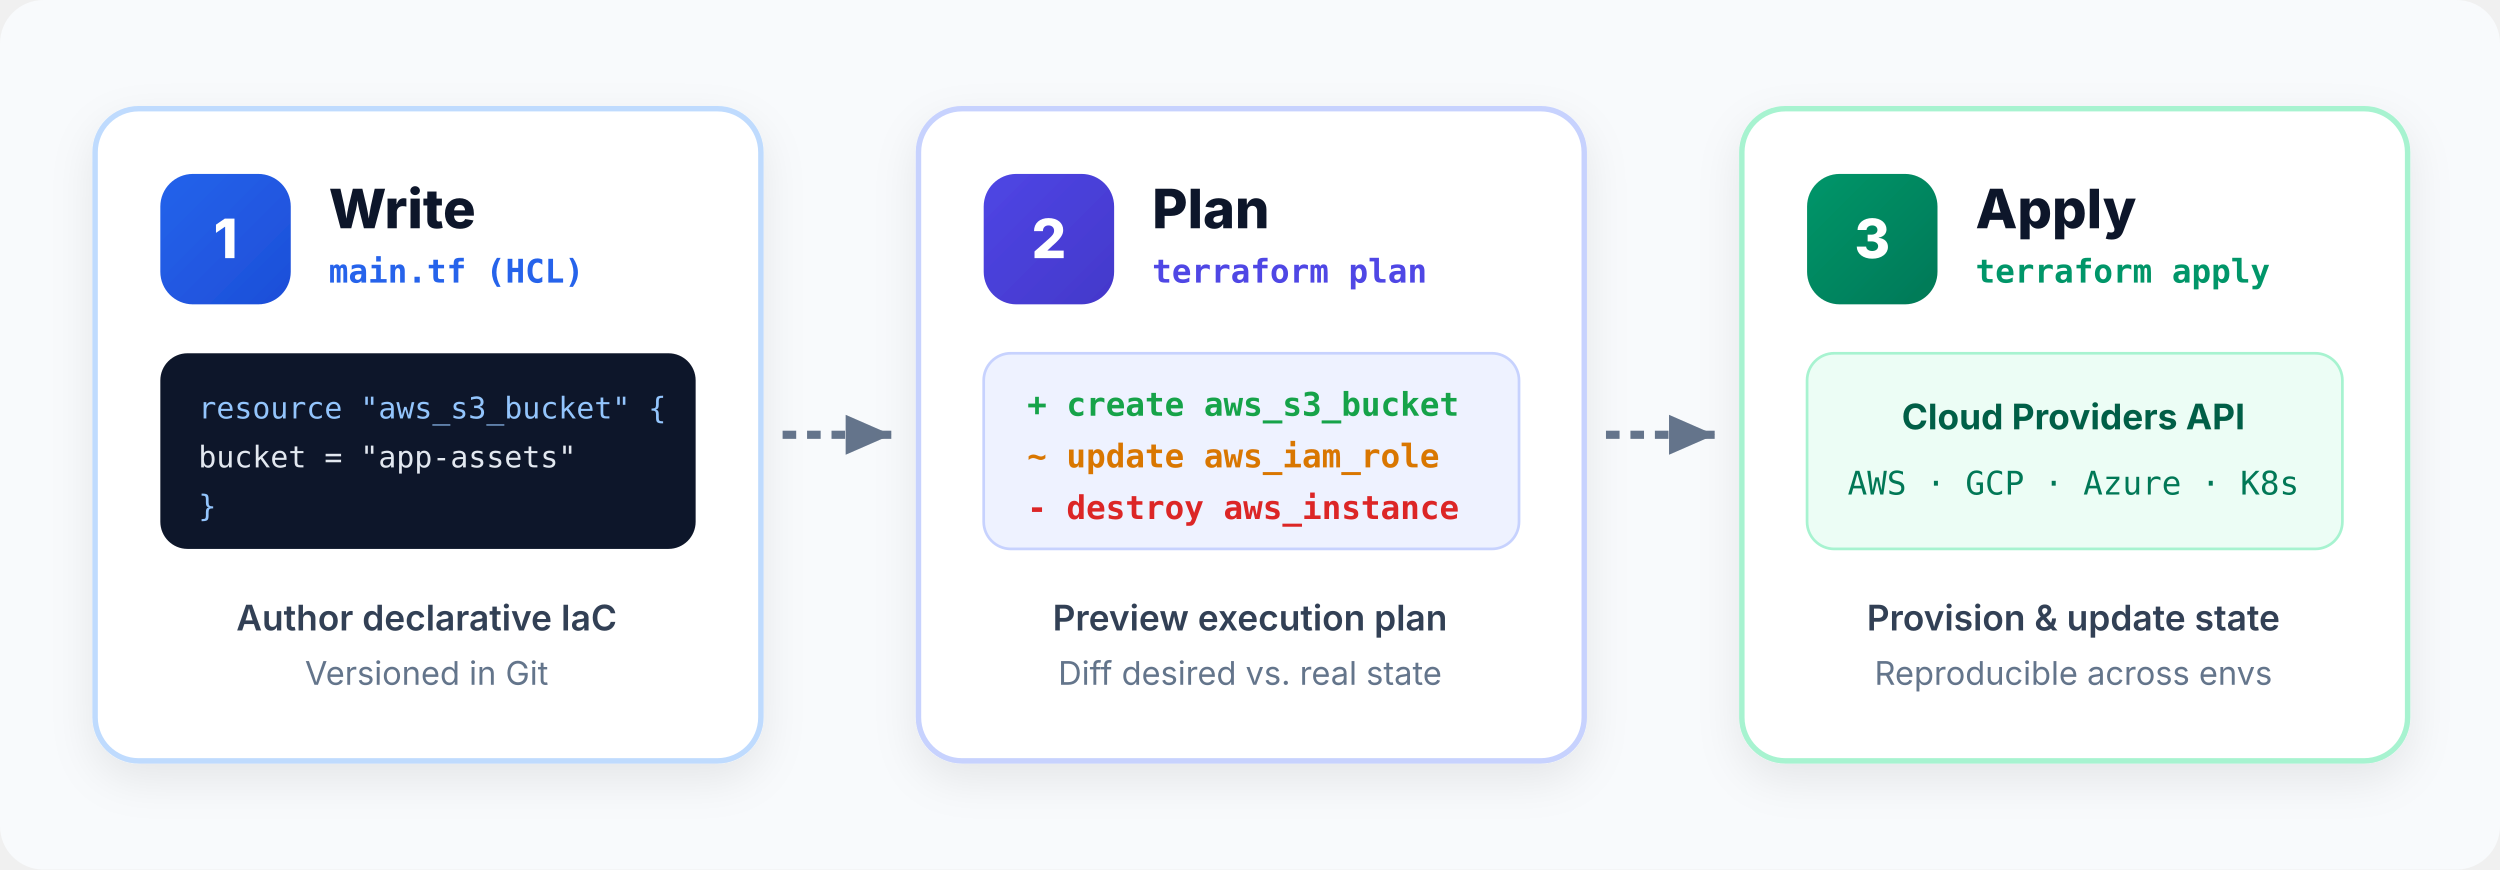
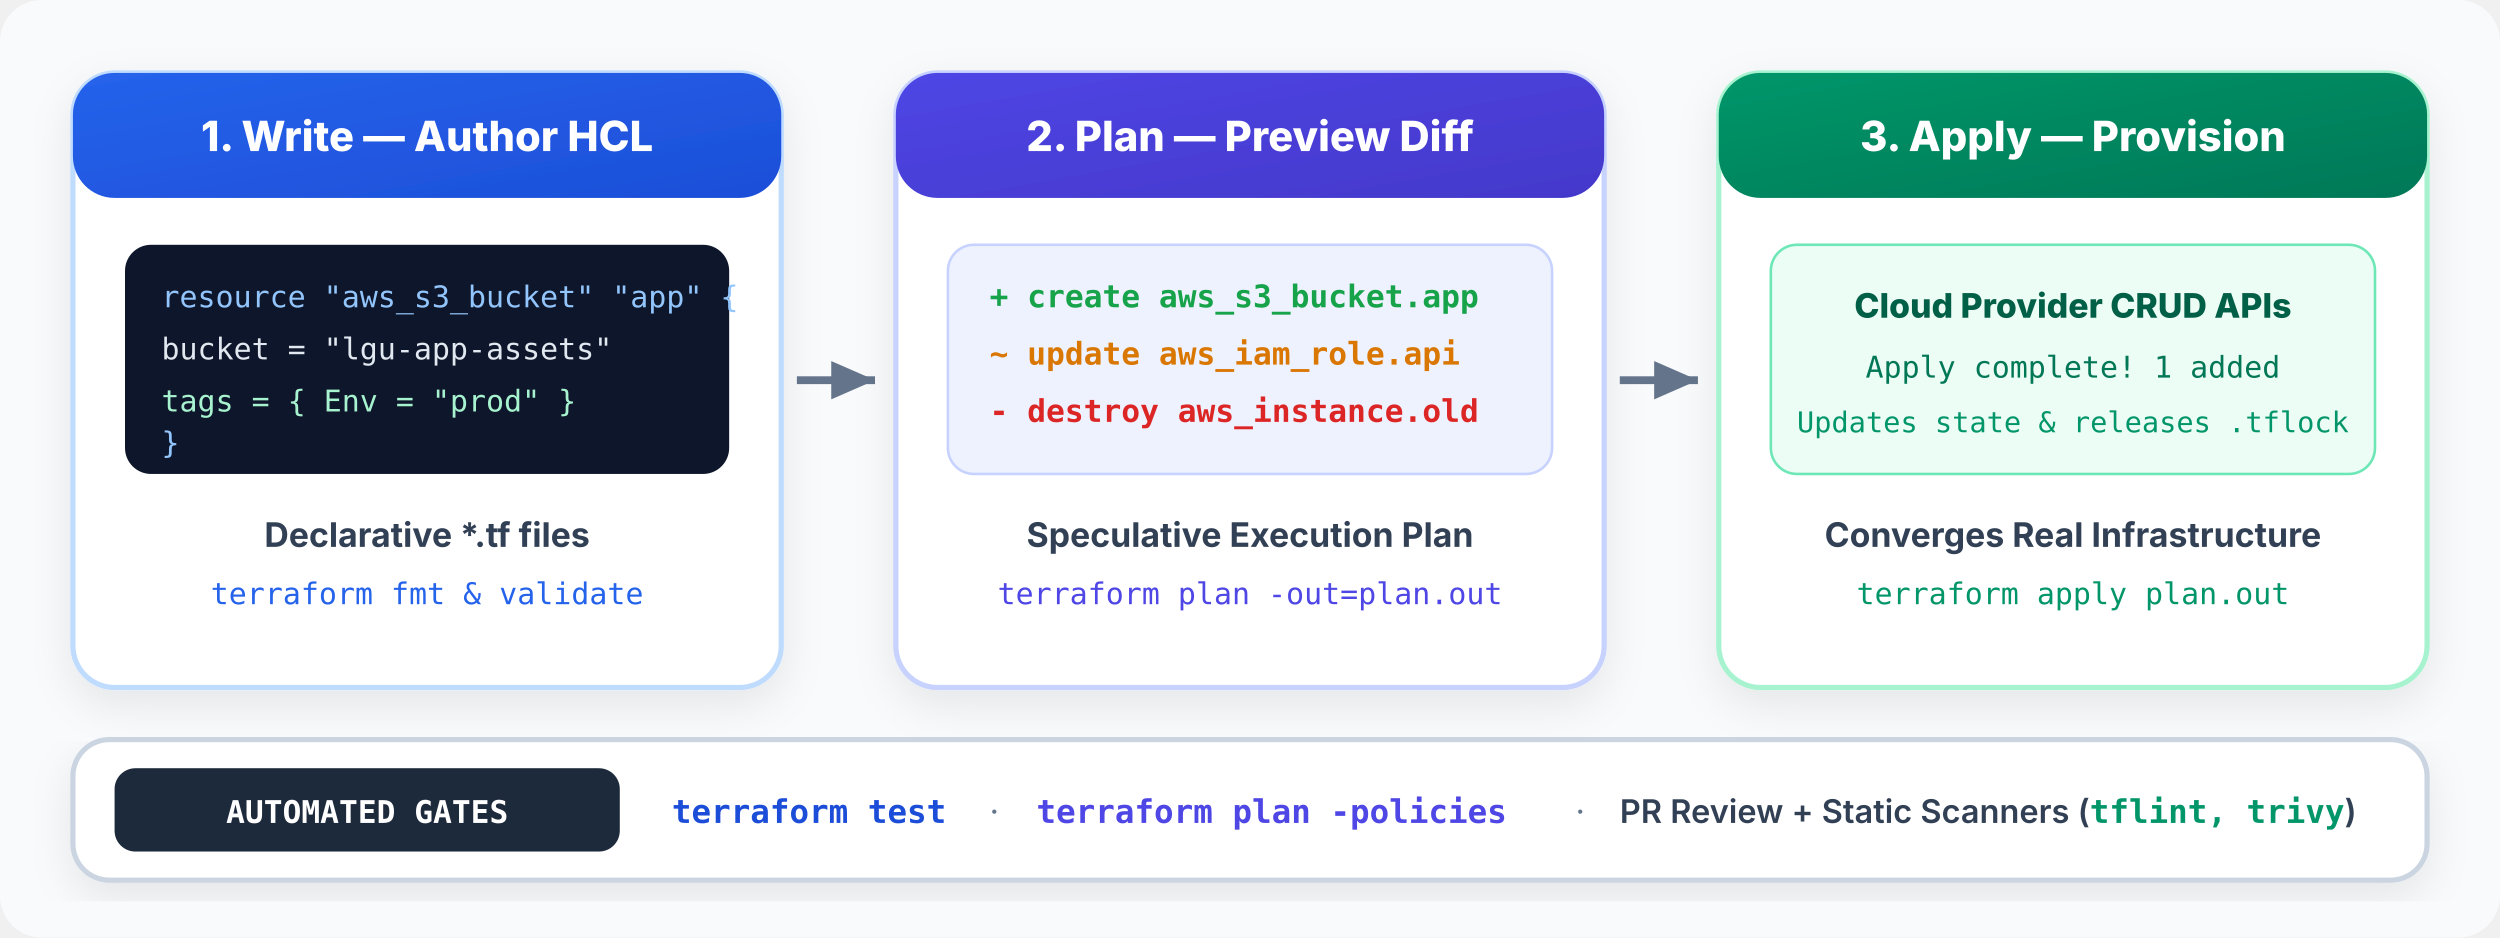
- <svg xmlns="http://www.w3.org/2000/svg" viewBox="0 0 920 320" width="920" height="320" font-family="'Inter', -apple-system, BlinkMacSystemFont, 'Segoe UI', sans-serif">
+ <svg xmlns="http://www.w3.org/2000/svg" viewBox="0 0 960 360" width="960" height="360" font-family="'Inter', -apple-system, BlinkMacSystemFont, 'Segoe UI', sans-serif">
  <defs>
-     <linearGradient id="step1Grad" x1="0" y1="0" x2="1" y2="1">
+     <linearGradient id="wfStep1" x1="0" y1="0" x2="1" y2="1">
      <stop offset="0%" stop-color="#2563eb" />
      <stop offset="100%" stop-color="#1d4ed8" />
    </linearGradient>
-     <linearGradient id="step2Grad" x1="0" y1="0" x2="1" y2="1">
+     <linearGradient id="wfStep2" x1="0" y1="0" x2="1" y2="1">
      <stop offset="0%" stop-color="#4f46e5" />
      <stop offset="100%" stop-color="#4338ca" />
    </linearGradient>
-     <linearGradient id="step3Grad" x1="0" y1="0" x2="1" y2="1">
+     <linearGradient id="wfStep3" x1="0" y1="0" x2="1" y2="1">
      <stop offset="0%" stop-color="#059669" />
      <stop offset="100%" stop-color="#047857" />
    </linearGradient>
-     <marker id="arrowFlow" viewBox="0 0 10 10" refX="8" refY="5" markerWidth="7" markerHeight="7" orient="auto-start-reverse">
+     <marker id="wfArrow" viewBox="0 0 10 10" refX="8" refY="5" markerWidth="7" markerHeight="7" orient="auto-start-reverse">
      <path d="M 0 1.5 L 8 5 L 0 8.5 z" fill="#64748b" />
    </marker>
-     <filter id="cardShadow" x="-10%" y="-10%" width="120%" height="125%">
+     <filter id="wfShadow" x="-10%" y="-10%" width="120%" height="125%">
      <feDropShadow dx="0" dy="6" stdDeviation="8" flood-color="#0f172a" flood-opacity="0.08" />
    </filter>
  </defs>
-   <rect width="920" height="320" rx="16" fill="#f8fafc" />
-   <g filter="url(#cardShadow)">
-     <rect x="35" y="40" width="245" height="240" rx="16" fill="#ffffff" stroke="#bfdbfe" stroke-width="2" />
-     <rect x="59" y="64" width="48" height="48" rx="12" fill="url(#step1Grad)" />
-     <text x="83" y="95" text-anchor="middle" font-size="20" font-weight="800" fill="#ffffff">1</text>
-     <text x="121" y="84" font-size="20" font-weight="800" fill="#0f172a">Write</text>
-     <text x="121" y="104" font-size="12" font-family="'JetBrains Mono', monospace" font-weight="600" fill="#2563eb">main.tf (HCL)</text>
-     <rect x="59" y="130" width="197" height="72" rx="10" fill="#0f172a" />
-     <text x="73" y="154" font-size="11" font-family="'JetBrains Mono', monospace" fill="#93c5fd">resource "aws_s3_bucket" {</text>
-     <text x="73" y="172" font-size="11" font-family="'JetBrains Mono', monospace" fill="#e2e8f0">  bucket = "app-assets"</text>
-     <text x="73" y="190" font-size="11" font-family="'JetBrains Mono', monospace" fill="#93c5fd">}</text>
-     <text x="157" y="232" text-anchor="middle" font-size="13" font-weight="600" fill="#334155">Author declarative IaC</text>
-     <text x="157" y="252" text-anchor="middle" font-size="12" fill="#64748b">Versioned in Git</text>
+   <rect width="960" height="360" rx="16" fill="#f8fafc" />
+   <g filter="url(#wfShadow)">
+     <rect x="28" y="28" width="272" height="236" rx="16" fill="#ffffff" stroke="#bfdbfe" stroke-width="2" />
+     <rect x="28" y="28" width="272" height="48" rx="16" fill="url(#wfStep1)" />
+     <text x="164" y="58" text-anchor="middle" font-size="16" font-weight="800" fill="#ffffff">1. Write — Author HCL</text>
+     <rect x="48" y="94" width="232" height="88" rx="10" fill="#0f172a" />
+     <text x="62" y="118" font-size="11.5" font-family="'JetBrains Mono', monospace" fill="#93c5fd">resource "aws_s3_bucket" "app" {</text>
+     <text x="62" y="138" font-size="11.5" font-family="'JetBrains Mono', monospace" fill="#e2e8f0">  bucket = "lgu-app-assets"</text>
+     <text x="62" y="158" font-size="11.5" font-family="'JetBrains Mono', monospace" fill="#a7f3d0">  tags   = { Env = "prod" }</text>
+     <text x="62" y="174" font-size="11.5" font-family="'JetBrains Mono', monospace" fill="#93c5fd">}</text>
+     <text x="164" y="210" text-anchor="middle" font-size="13" font-weight="700" fill="#334155">Declarative *.tf files</text>
+     <text x="164" y="232" text-anchor="middle" font-size="11.5" font-family="'JetBrains Mono', monospace" fill="#2563eb">terraform fmt &amp; validate</text>
  </g>
-   <line x1="288" y1="160" x2="328" y2="160" stroke="#64748b" stroke-width="3" stroke-dasharray="5 4" marker-end="url(#arrowFlow)" />
-   <g filter="url(#cardShadow)">
-     <rect x="338" y="40" width="245" height="240" rx="16" fill="#ffffff" stroke="#c7d2fe" stroke-width="2" />
-     <rect x="362" y="64" width="48" height="48" rx="12" fill="url(#step2Grad)" />
-     <text x="386" y="95" text-anchor="middle" font-size="20" font-weight="800" fill="#ffffff">2</text>
-     <text x="424" y="84" font-size="20" font-weight="800" fill="#0f172a">Plan</text>
-     <text x="424" y="104" font-size="12" font-family="'JetBrains Mono', monospace" font-weight="600" fill="#4f46e5">terraform plan</text>
-     <rect x="362" y="130" width="197" height="72" rx="10" fill="#eef2ff" stroke="#c7d2fe" />
-     <text x="378" y="153" font-size="12" font-family="'JetBrains Mono', monospace" font-weight="700" fill="#16a34a">+ create  aws_s3_bucket</text>
-     <text x="378" y="172" font-size="12" font-family="'JetBrains Mono', monospace" font-weight="700" fill="#d97706">~ update  aws_iam_role</text>
-     <text x="378" y="191" font-size="12" font-family="'JetBrains Mono', monospace" font-weight="700" fill="#dc2626">- destroy aws_instance</text>
-     <text x="460" y="232" text-anchor="middle" font-size="13" font-weight="600" fill="#334155">Preview execution plan</text>
-     <text x="460" y="252" text-anchor="middle" font-size="12" fill="#64748b">Diff desired vs. real state</text>
+   <line x1="306" y1="146" x2="336" y2="146" stroke="#64748b" stroke-width="3" marker-end="url(#wfArrow)" />
+   <g filter="url(#wfShadow)">
+     <rect x="344" y="28" width="272" height="236" rx="16" fill="#ffffff" stroke="#c7d2fe" stroke-width="2" />
+     <rect x="344" y="28" width="272" height="48" rx="16" fill="url(#wfStep2)" />
+     <text x="480" y="58" text-anchor="middle" font-size="16" font-weight="800" fill="#ffffff">2. Plan — Preview Diff</text>
+     <rect x="364" y="94" width="232" height="88" rx="10" fill="#eef2ff" stroke="#c7d2fe" />
+     <text x="380" y="118" font-size="12" font-family="'JetBrains Mono', monospace" font-weight="700" fill="#16a34a">+ create   aws_s3_bucket.app</text>
+     <text x="380" y="140" font-size="12" font-family="'JetBrains Mono', monospace" font-weight="700" fill="#d97706">~ update   aws_iam_role.api</text>
+     <text x="380" y="162" font-size="12" font-family="'JetBrains Mono', monospace" font-weight="700" fill="#dc2626">- destroy  aws_instance.old</text>
+     <text x="480" y="210" text-anchor="middle" font-size="13" font-weight="700" fill="#334155">Speculative Execution Plan</text>
+     <text x="480" y="232" text-anchor="middle" font-size="11.5" font-family="'JetBrains Mono', monospace" fill="#4f46e5">terraform plan -out=plan.out</text>
  </g>
-   <line x1="591" y1="160" x2="631" y2="160" stroke="#64748b" stroke-width="3" stroke-dasharray="5 4" marker-end="url(#arrowFlow)" />
-   <g filter="url(#cardShadow)">
-     <rect x="641" y="40" width="245" height="240" rx="16" fill="#ffffff" stroke="#a7f3d0" stroke-width="2" />
-     <rect x="665" y="64" width="48" height="48" rx="12" fill="url(#step3Grad)" />
-     <text x="689" y="95" text-anchor="middle" font-size="20" font-weight="800" fill="#ffffff">3</text>
-     <text x="727" y="84" font-size="20" font-weight="800" fill="#0f172a">Apply</text>
-     <text x="727" y="104" font-size="12" font-family="'JetBrains Mono', monospace" font-weight="600" fill="#059669">terraform apply</text>
-     <rect x="665" y="130" width="197" height="72" rx="10" fill="#ecfdf5" stroke="#a7f3d0" />
-     <text x="763" y="158" text-anchor="middle" font-size="13" font-weight="700" fill="#065f46">Cloud Providers API</text>
-     <text x="763" y="182" text-anchor="middle" font-size="12" font-family="'JetBrains Mono', monospace" fill="#047857">AWS · GCP · Azure · K8s</text>
-     <text x="763" y="232" text-anchor="middle" font-size="13" font-weight="600" fill="#334155">Provision &amp; update state</text>
-     <text x="763" y="252" text-anchor="middle" font-size="12" fill="#64748b">Reproducible across envs</text>
+   <line x1="622" y1="146" x2="652" y2="146" stroke="#64748b" stroke-width="3" marker-end="url(#wfArrow)" />
+   <g filter="url(#wfShadow)">
+     <rect x="660" y="28" width="272" height="236" rx="16" fill="#ffffff" stroke="#a7f3d0" stroke-width="2" />
+     <rect x="660" y="28" width="272" height="48" rx="16" fill="url(#wfStep3)" />
+     <text x="796" y="58" text-anchor="middle" font-size="16" font-weight="800" fill="#ffffff">3. Apply — Provision</text>
+     <rect x="680" y="94" width="232" height="88" rx="10" fill="#ecfdf5" stroke="#6ee7b7" />
+     <text x="796" y="122" text-anchor="middle" font-size="13" font-weight="800" fill="#065f46">Cloud Provider CRUD APIs</text>
+     <text x="796" y="145" text-anchor="middle" font-size="11.5" font-family="'JetBrains Mono', monospace" fill="#047857">Apply complete! 1 added</text>
+     <text x="796" y="166" text-anchor="middle" font-size="11" font-family="'JetBrains Mono', monospace" fill="#059669">Updates state &amp; releases .tflock</text>
+     <text x="796" y="210" text-anchor="middle" font-size="13" font-weight="700" fill="#334155">Converges Real Infrastructure</text>
+     <text x="796" y="232" text-anchor="middle" font-size="11.5" font-family="'JetBrains Mono', monospace" fill="#059669">terraform apply plan.out</text>
+   </g>
+   <g filter="url(#wfShadow)">
+     <rect x="28" y="284" width="904" height="54" rx="14" fill="#ffffff" stroke="#cbd5e1" stroke-width="2" />
+     <rect x="44" y="295" width="194" height="32" rx="8" fill="#1e293b" />
+     <text x="141" y="316" text-anchor="middle" font-size="12" font-family="'JetBrains Mono', monospace" font-weight="700" fill="#ffffff">AUTOMATED GATES</text>
+     <text x="258" y="316" font-size="12.5" font-family="'JetBrains Mono', monospace" font-weight="700" fill="#1d4ed8">terraform test</text>
+     <text x="380" y="316" font-size="12.5" fill="#64748b">·</text>
+     <text x="398" y="316" font-size="12.5" font-family="'JetBrains Mono', monospace" font-weight="700" fill="#4f46e5">terraform plan -policies</text>
+     <text x="605" y="316" font-size="12.5" fill="#64748b">·</text>
+     <text x="622" y="316" font-size="12.5" font-weight="600" fill="#334155">PR Review + Static Scanners (<tspan font-family="'JetBrains Mono', monospace" font-weight="700" fill="#059669">tflint, trivy</tspan>)</text>
  </g>
</svg>
